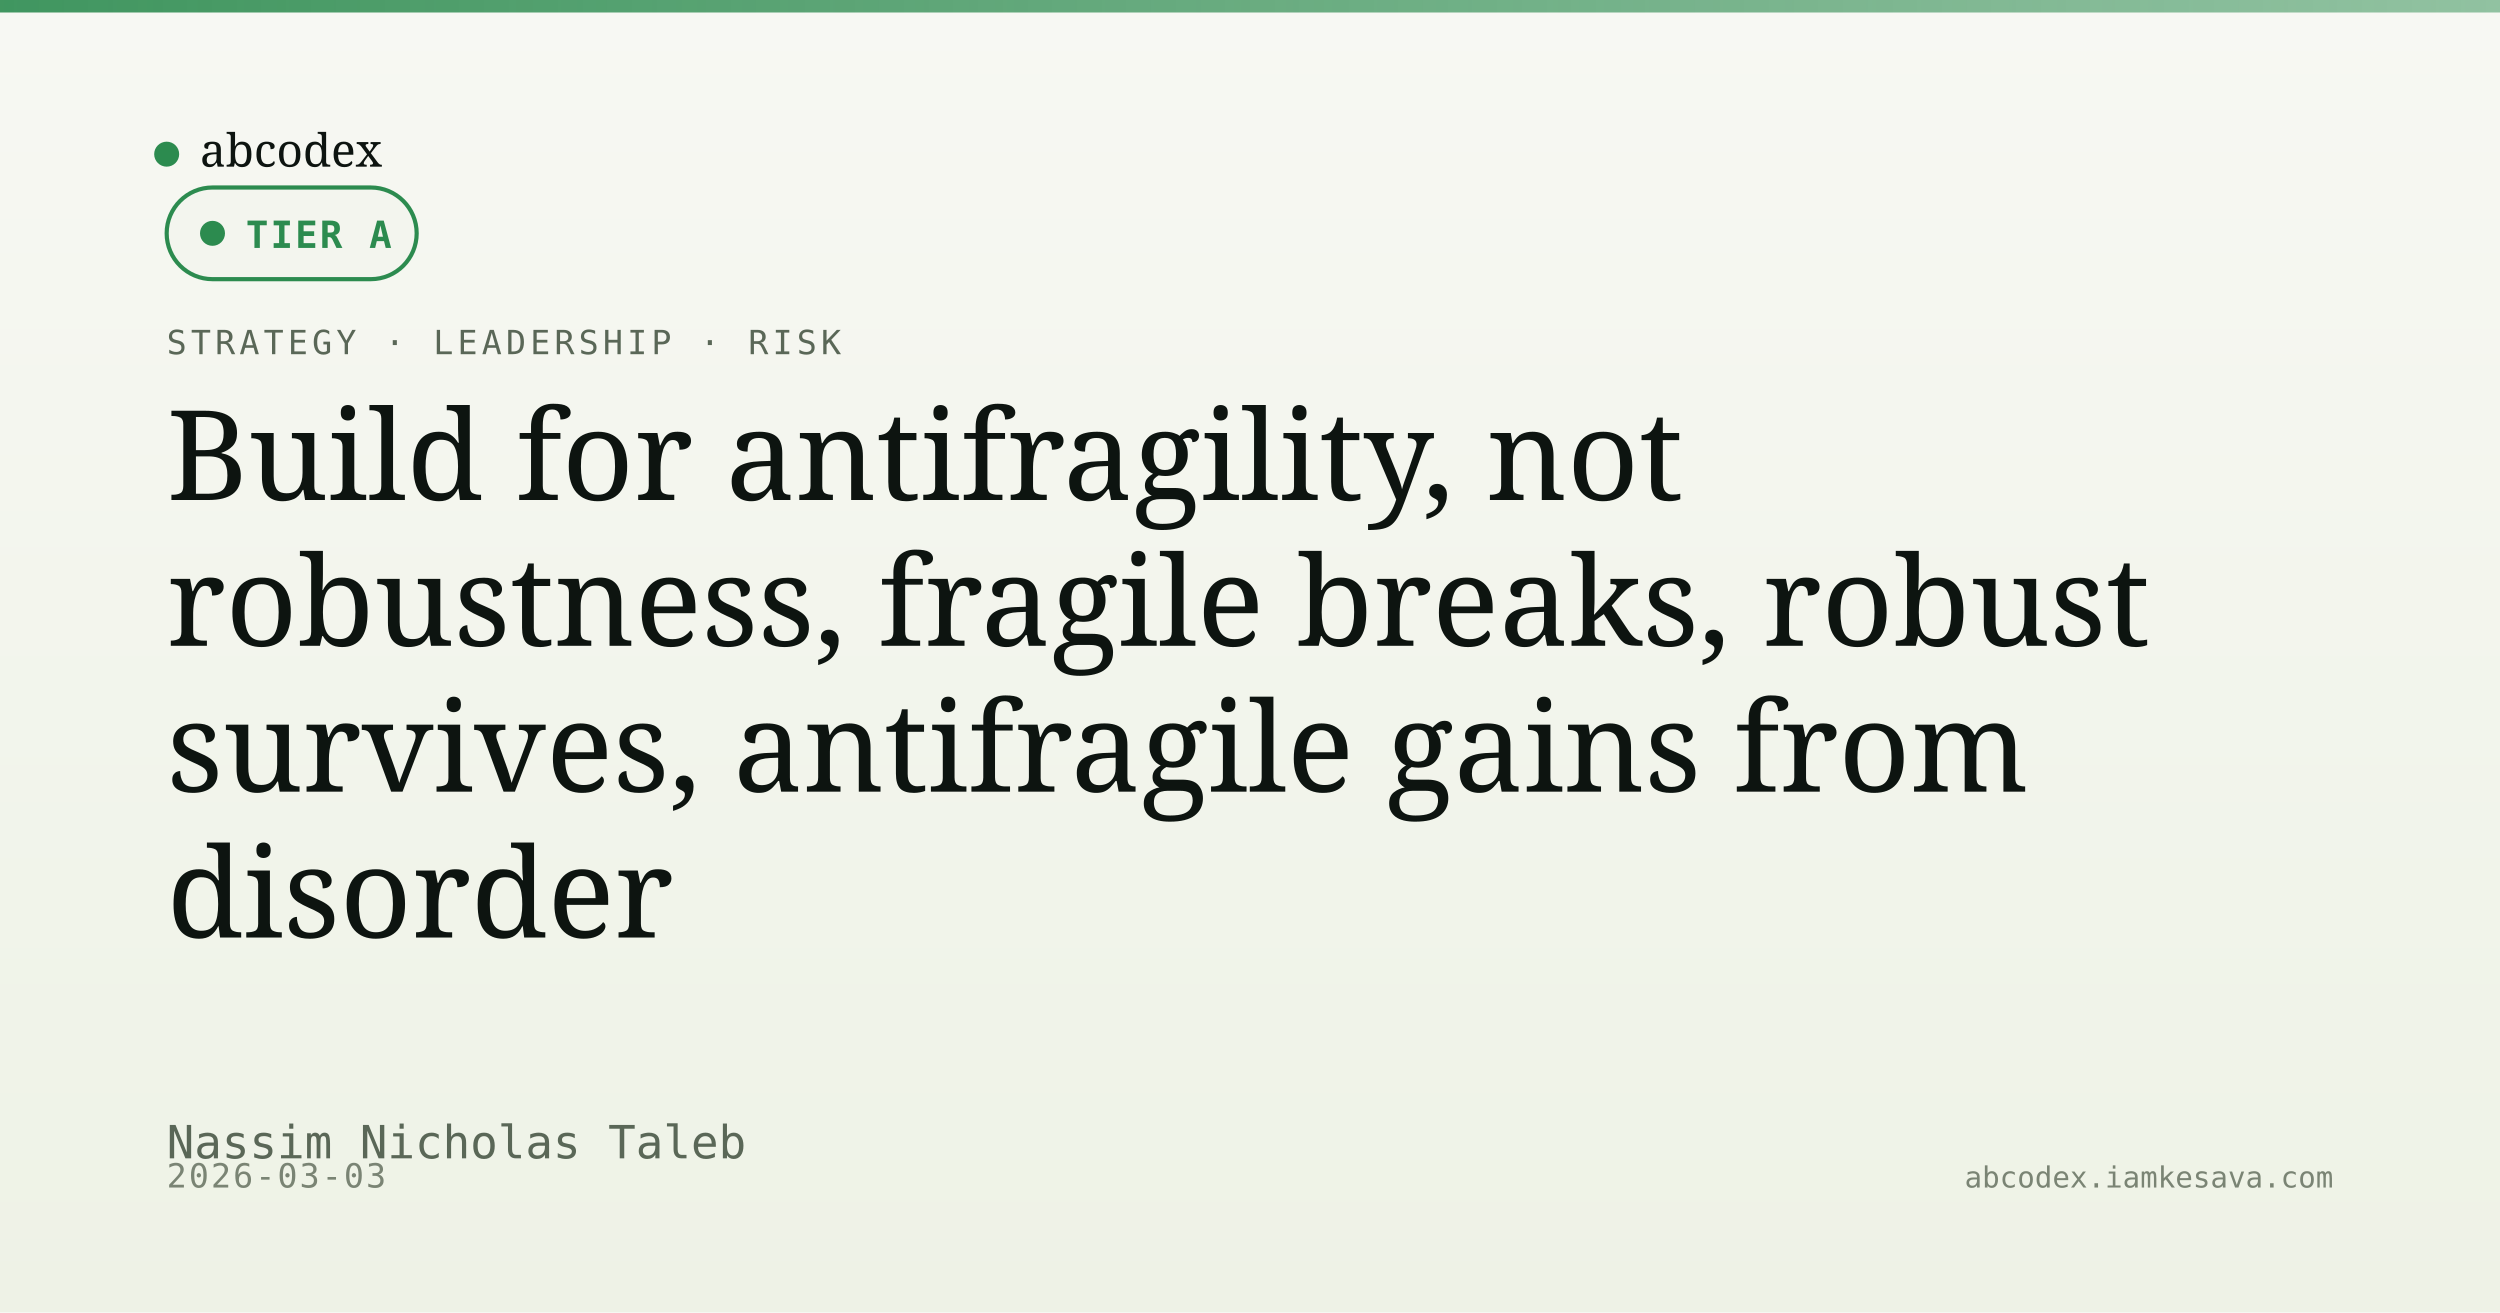
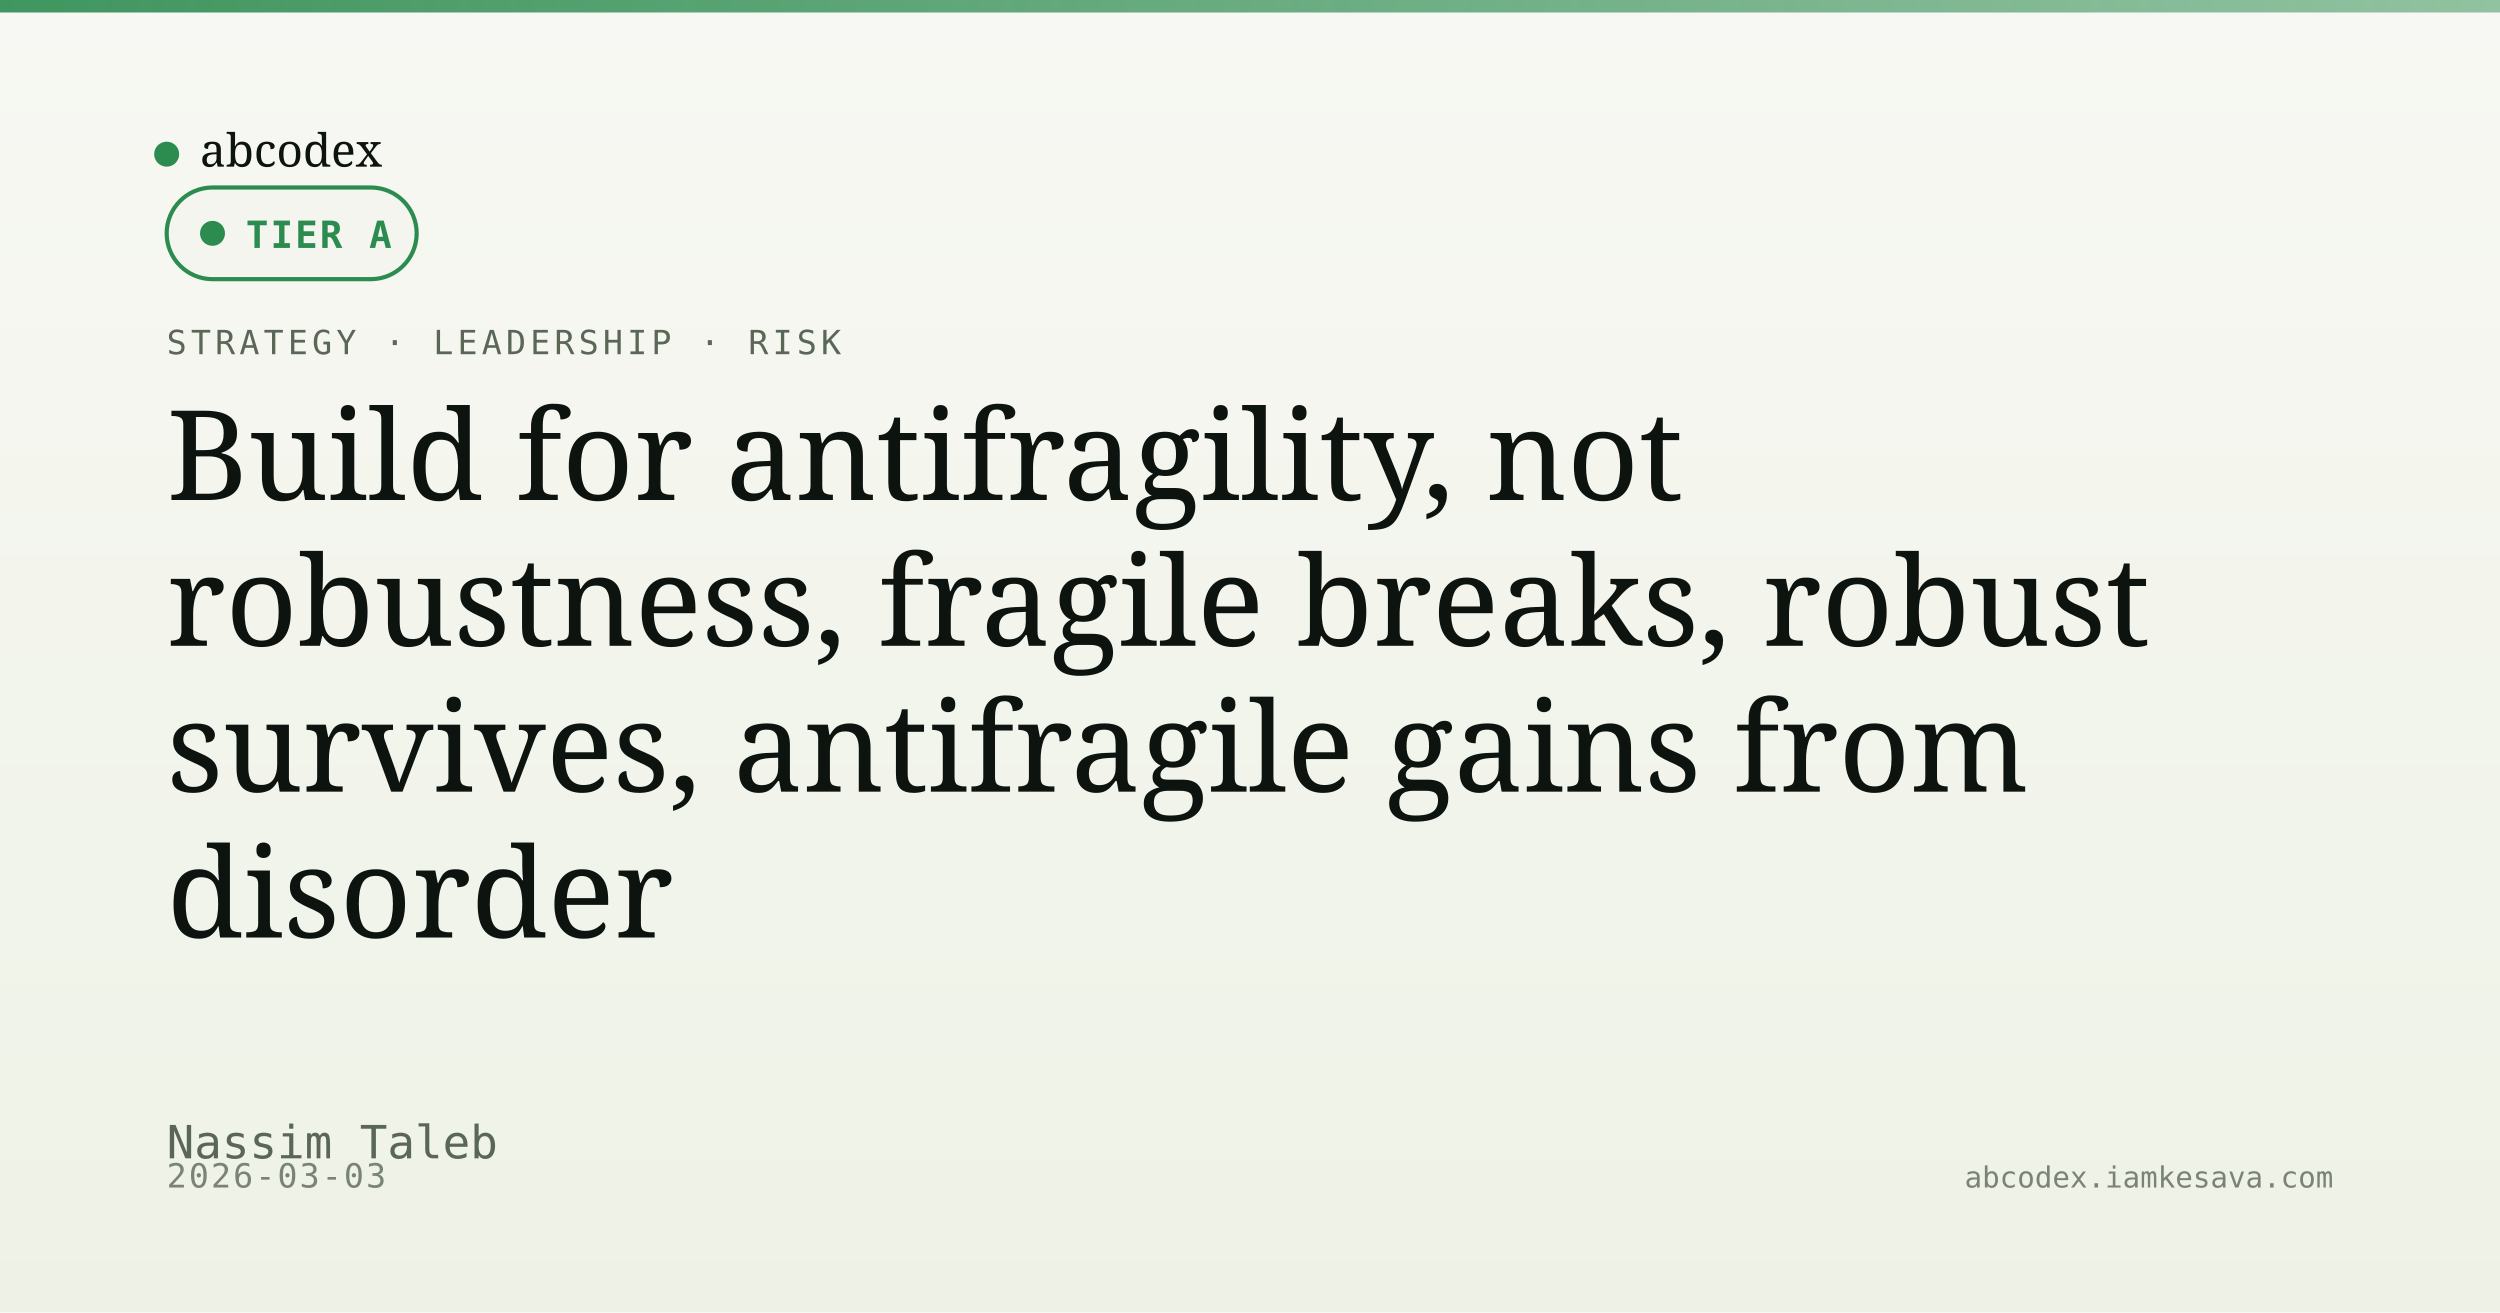
<svg xmlns="http://www.w3.org/2000/svg" viewBox="0 0 1200 630" width="1200" height="630">
  <defs>
    <linearGradient id="bg" x1="0" y1="0" x2="0" y2="1">
      <stop offset="0" stop-color="#f7f8f3" />
      <stop offset="1" stop-color="#eef2e6" />
    </linearGradient>
    <linearGradient id="band" x1="0" y1="0" x2="1" y2="0">
      <stop offset="0" stop-color="#2c8b4f" stop-opacity="0.9" />
      <stop offset="1" stop-color="#2c8b4f" stop-opacity="0.5" />
    </linearGradient>
  </defs>
  <rect width="1200" height="630" fill="url(#bg)" />
  <rect x="0" y="0" width="1200" height="6" fill="url(#band)" />
  <g transform="translate(80, 60)">
    <circle cx="0" cy="14" r="6" fill="#2c8b4f" />
    <text x="16" y="20" font-family="Newsreader, serif" font-size="22" fill="#0d1410">abcodex</text>
  </g>
  <text x="80" y="170" font-family="JetBrains Mono, monospace" font-size="16" fill="#5a6757" letter-spacing="2">STRATEGY · LEADERSHIP · RISK</text>
  <g transform="translate(80, 90)">
    <rect width="120" height="44" rx="22" fill="#f3f5ee" stroke="#2c8b4f" stroke-width="2" />
    <circle cx="22" cy="22" r="6" fill="#2c8b4f" />
    <text x="38" y="29" font-family="JetBrains Mono, monospace" font-size="18" font-weight="600" fill="#2c8b4f" letter-spacing="1">TIER A</text>
  </g>
  <text x="80" y="240" font-family="Newsreader, serif" font-size="60" font-weight="500" fill="#0d1410">Build for antifragility, not</text>
  <text x="80" y="310" font-family="Newsreader, serif" font-size="60" font-weight="500" fill="#0d1410">robustness, fragile breaks, robust</text>
  <text x="80" y="380" font-family="Newsreader, serif" font-size="60" font-weight="500" fill="#0d1410">survives, antifragile gains from</text>
  <text x="80" y="450" font-family="Newsreader, serif" font-size="60" font-weight="500" fill="#0d1410">disorder</text>
-   <text x="80" y="556" font-family="JetBrains Mono, monospace" font-size="22" fill="#5a6757">Nassim Nicholas Taleb</text>
+   <text x="80" y="556" font-family="JetBrains Mono, monospace" font-size="22" fill="#5a6757">Nassim Taleb</text>
  <text x="80" y="570" font-family="JetBrains Mono, monospace" font-size="16" fill="#7a8474" letter-spacing="1">2026-03-03</text>
  <text x="1120" y="570" text-anchor="end" font-family="JetBrains Mono, monospace" font-size="14" fill="#7a8474">abcodex.iamkesava.com</text>
</svg>
